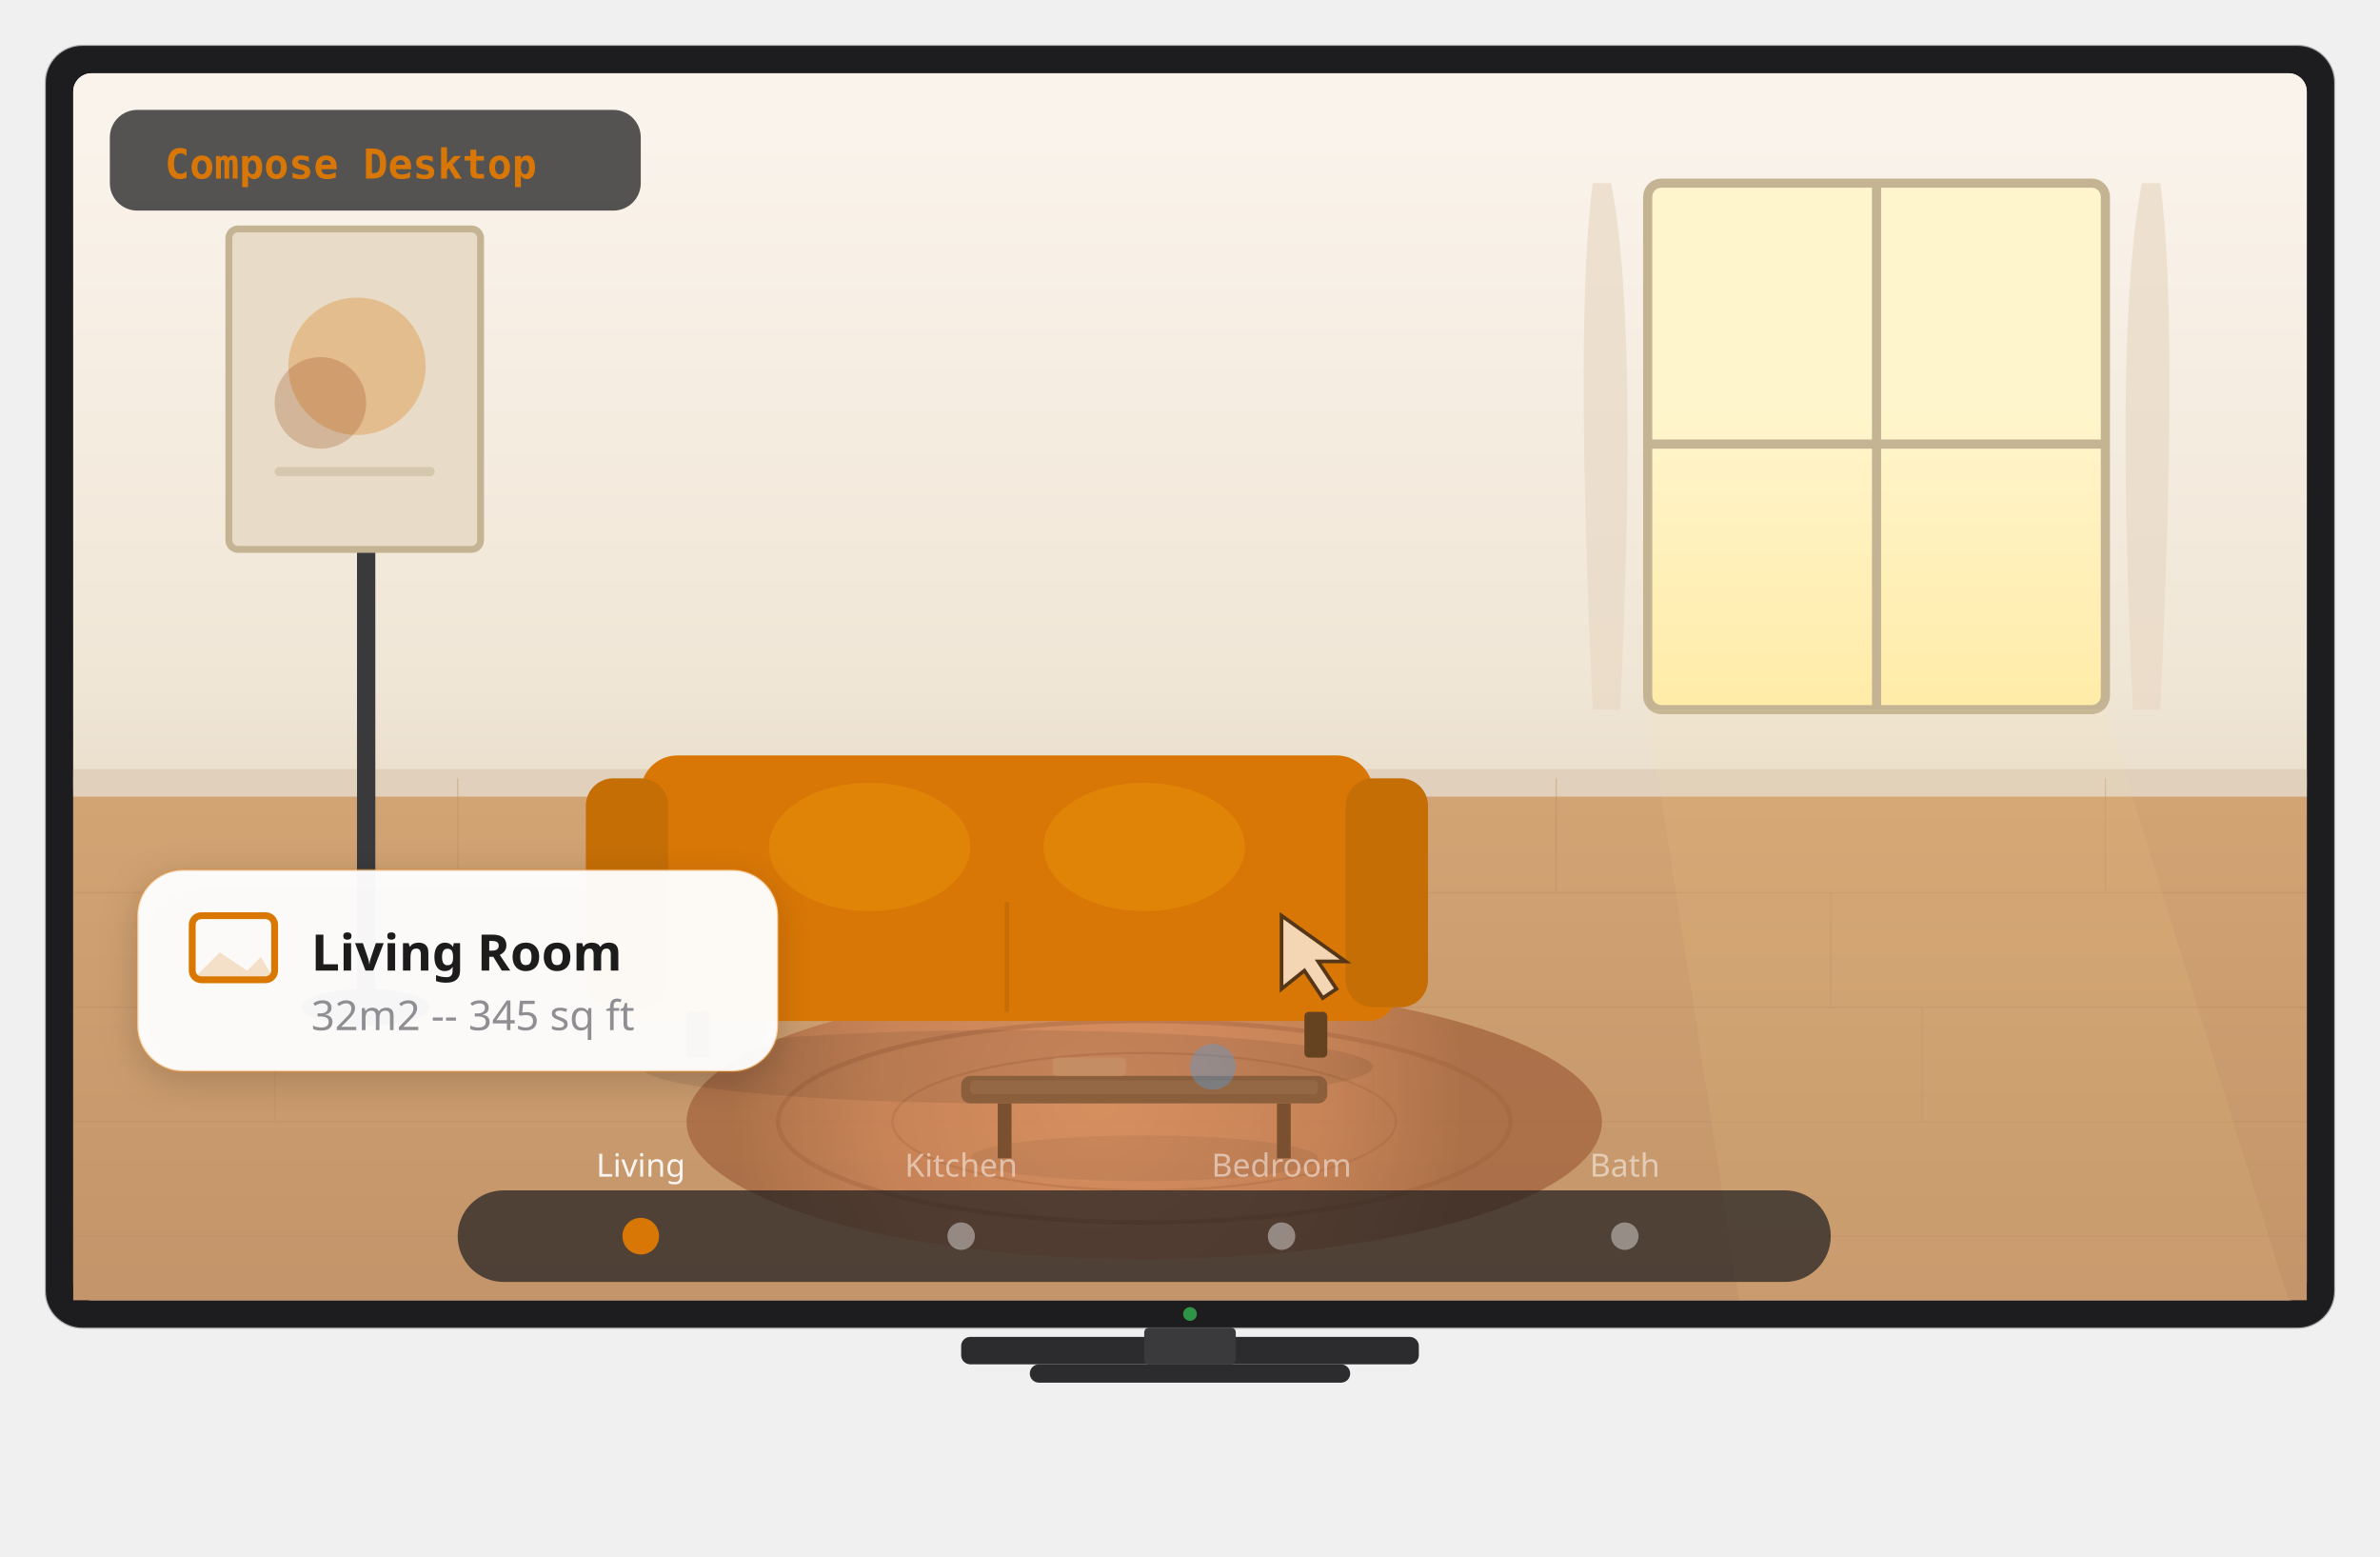
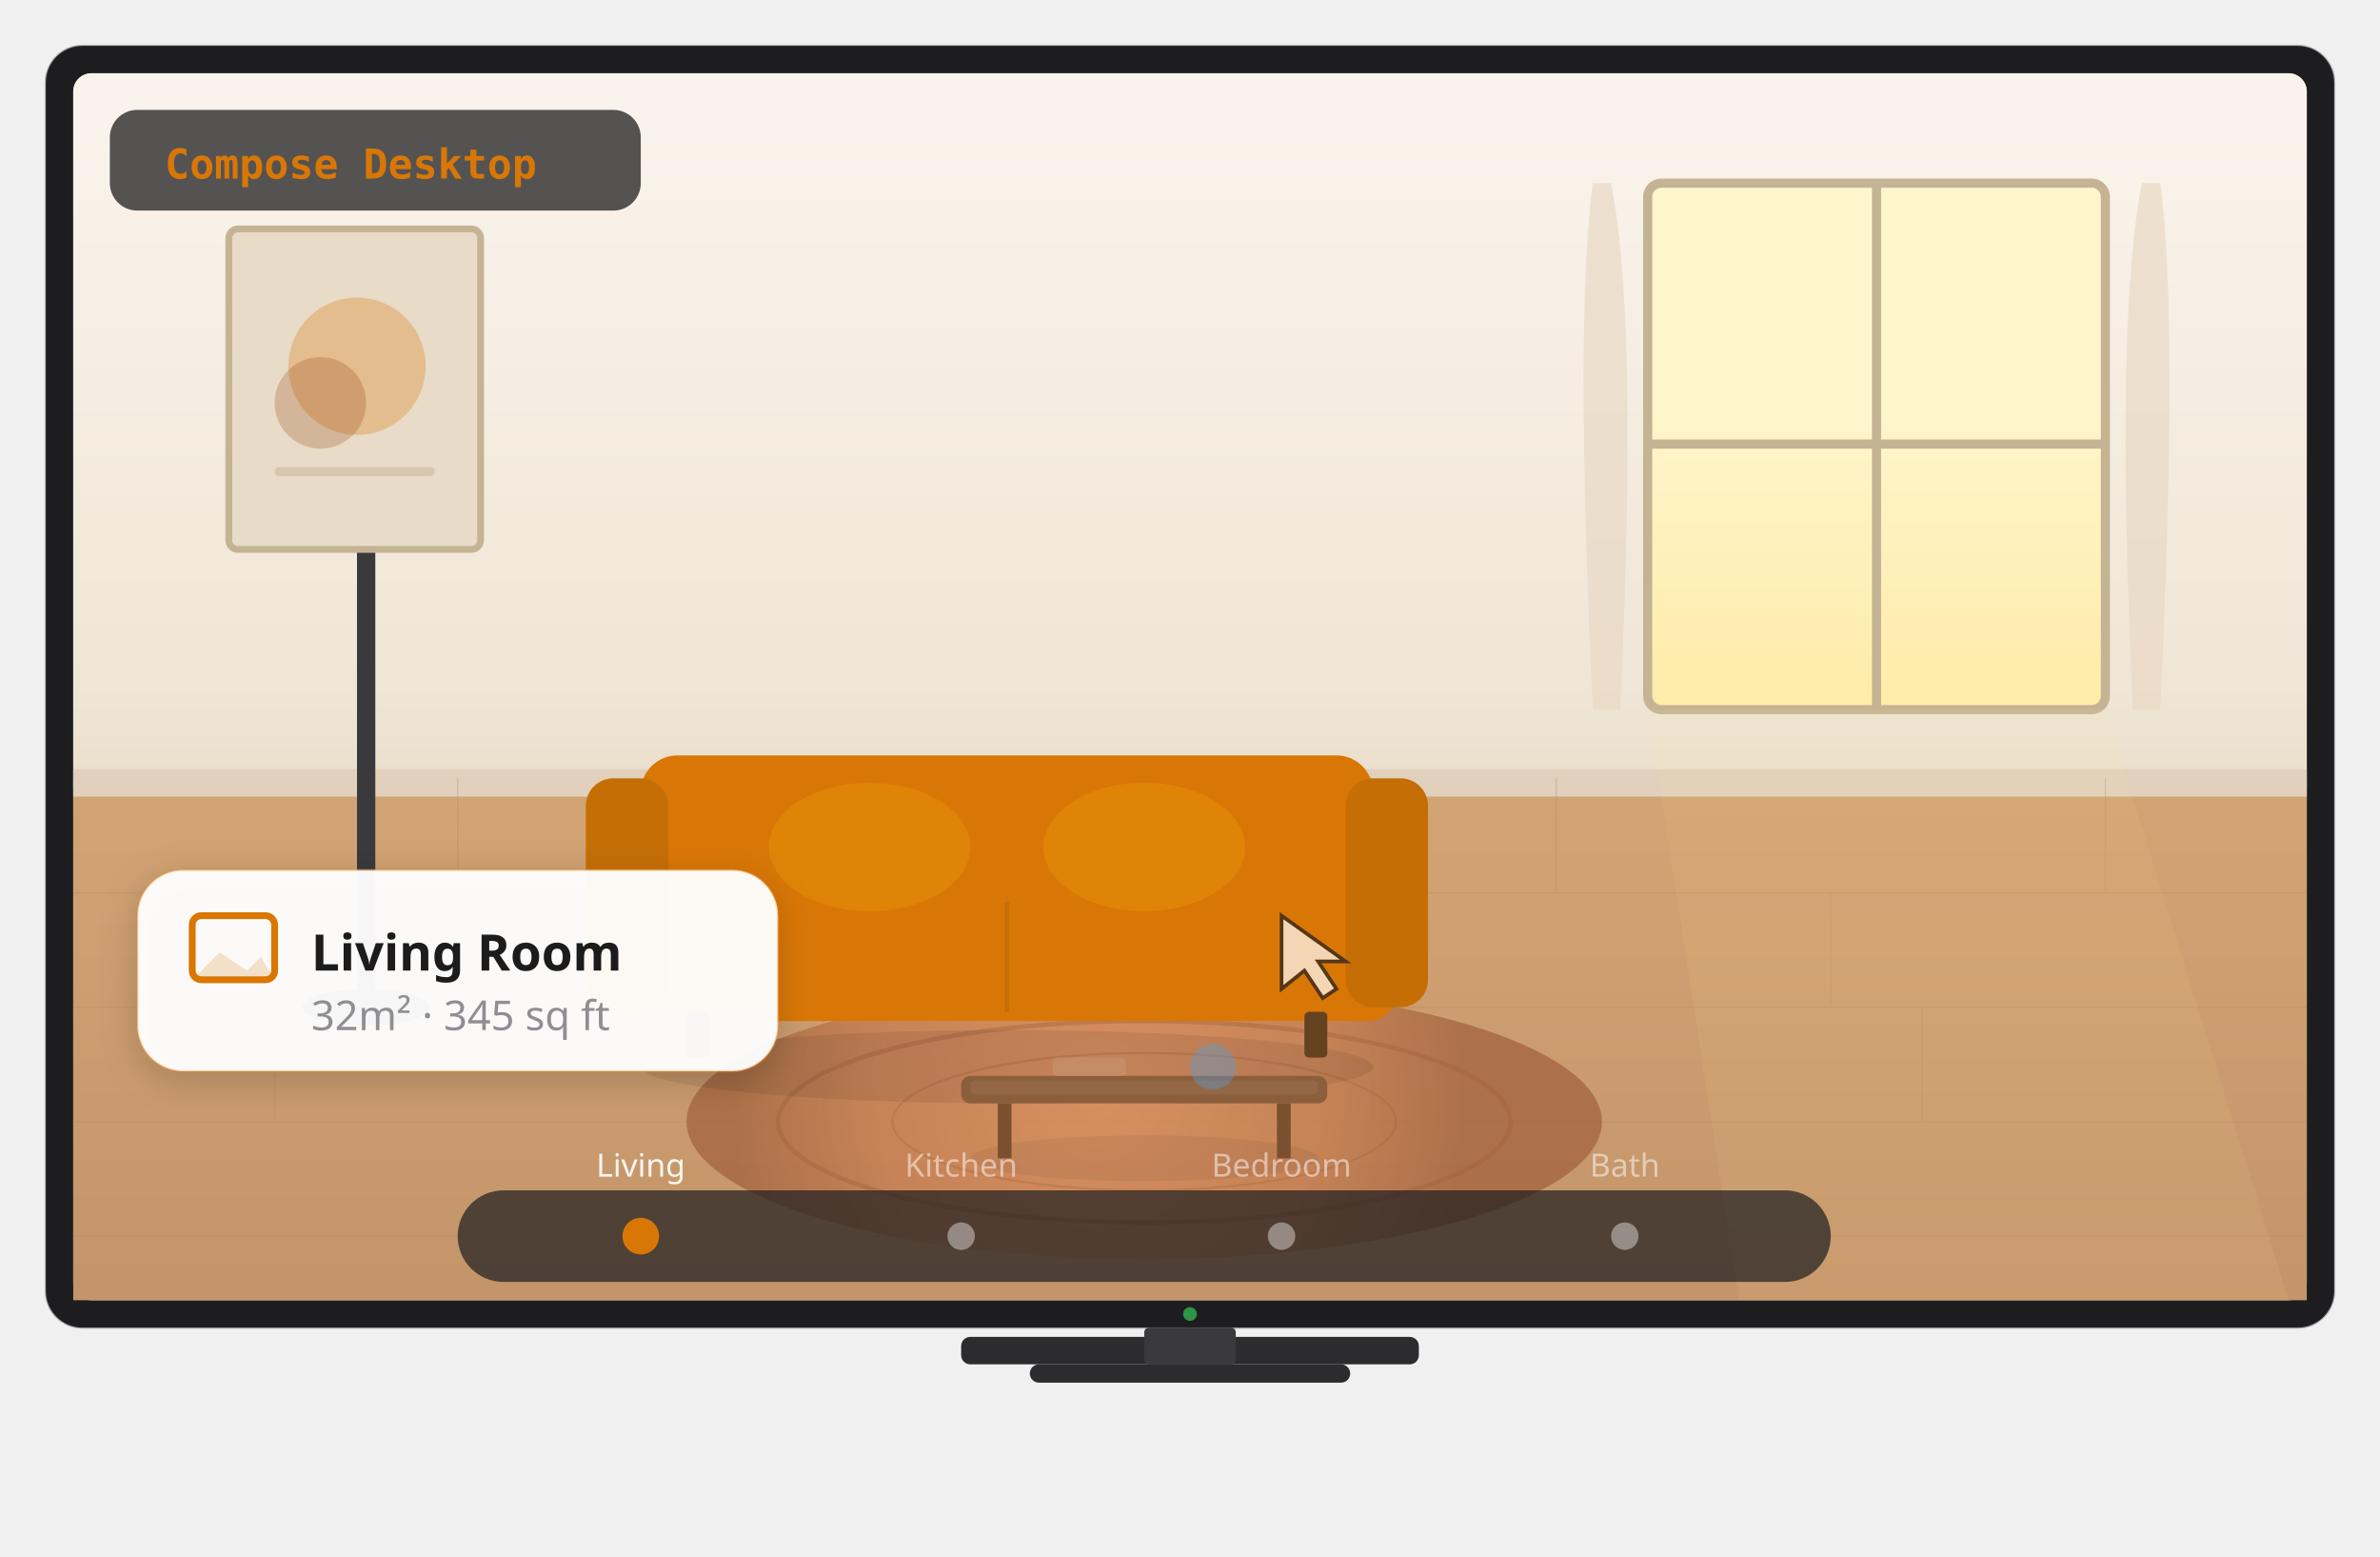
<svg xmlns="http://www.w3.org/2000/svg" viewBox="0 0 520 340" fill="none">
  <defs>
    <linearGradient id="tv-bg" x1="260" y1="30" x2="260" y2="280" gradientUnits="userSpaceOnUse">
      <stop offset="0%" stop-color="#FFF8F0" />
      <stop offset="100%" stop-color="#F5EDE0" />
    </linearGradient>
    <linearGradient id="tv-floor" x1="260" y1="160" x2="260" y2="280" gradientUnits="userSpaceOnUse">
      <stop offset="0%" stop-color="#D4A574" />
      <stop offset="100%" stop-color="#C4956A" />
    </linearGradient>
    <linearGradient id="tv-wall" x1="260" y1="30" x2="260" y2="180" gradientUnits="userSpaceOnUse">
      <stop offset="0%" stop-color="#FAF3EB" />
      <stop offset="80%" stop-color="#F0E6D6" />
      <stop offset="100%" stop-color="#E8DCC8" />
    </linearGradient>
    <linearGradient id="window-light" x1="380" y1="50" x2="380" y2="140" gradientUnits="userSpaceOnUse">
      <stop offset="0%" stop-color="#FFF5CC" />
      <stop offset="100%" stop-color="#FFE89A" />
    </linearGradient>
    <linearGradient id="sofa-fill" x1="160" y1="180" x2="160" y2="230" gradientUnits="userSpaceOnUse">
      <stop offset="0%" stop-color="#D97706" />
      <stop offset="100%" stop-color="#B45309" />
    </linearGradient>
    <radialGradient id="rug-fill" cx="240" cy="240" r="80" gradientUnits="userSpaceOnUse">
      <stop offset="0%" stop-color="#DC8A5A" />
      <stop offset="60%" stop-color="#C67A4E" />
      <stop offset="100%" stop-color="#A0603A" />
    </radialGradient>
    <filter id="tv-shadow" x="-10%" y="-10%" width="120%" height="120%">
      <feDropShadow dx="0" dy="2" stdDeviation="3" flood-color="#000" flood-opacity="0.15" />
    </filter>
    <filter id="tv-shadow-lg" x="-10%" y="-10%" width="120%" height="130%">
      <feDropShadow dx="0" dy="4" stdDeviation="6" flood-color="#000" flood-opacity="0.2" />
    </filter>
    <filter id="card-shadow" x="-20%" y="-20%" width="140%" height="140%">
      <feDropShadow dx="0" dy="2" stdDeviation="4" flood-color="#000" flood-opacity="0.18" />
    </filter>
    <radialGradient id="lamp-glow" cx="110" cy="110" r="60" gradientUnits="userSpaceOnUse">
      <stop offset="0%" stop-color="#FFF5CC" stop-opacity="0.5" />
      <stop offset="100%" stop-color="#FFF5CC" stop-opacity="0" />
    </radialGradient>
  </defs>
  <rect x="10" y="10" width="500" height="280" rx="8" fill="#1D1D1F" />
  <rect x="16" y="16" width="488" height="268" rx="4" fill="url(#tv-bg)" />
  <rect x="16" y="16" width="488" height="160" rx="4" fill="url(#tv-wall)" />
  <rect x="16" y="170" width="488" height="114" fill="url(#tv-floor)" />
  <rect x="16" y="168" width="488" height="6" fill="#E0D0BC" />
  <g stroke="#BA8A5E" stroke-width="0.3" opacity="0.35">
    <line x1="16" y1="195" x2="504" y2="195" />
    <line x1="16" y1="220" x2="504" y2="220" />
    <line x1="16" y1="245" x2="504" y2="245" />
    <line x1="16" y1="270" x2="504" y2="270" />
    <line x1="100" y1="170" x2="100" y2="195" />
    <line x1="220" y1="170" x2="220" y2="195" />
    <line x1="340" y1="170" x2="340" y2="195" />
    <line x1="460" y1="170" x2="460" y2="195" />
    <line x1="160" y1="195" x2="160" y2="220" />
    <line x1="280" y1="195" x2="280" y2="220" />
    <line x1="400" y1="195" x2="400" y2="220" />
    <line x1="60" y1="220" x2="60" y2="245" />
    <line x1="180" y1="220" x2="180" y2="245" />
    <line x1="300" y1="220" x2="300" y2="245" />
    <line x1="420" y1="220" x2="420" y2="245" />
  </g>
  <g transform="translate(360, 40)">
    <rect width="100" height="115" rx="3" fill="url(#window-light)" stroke="#C4B494" stroke-width="2" />
    <line x1="50" y1="0" x2="50" y2="115" stroke="#C4B494" stroke-width="2" />
    <line x1="0" y1="57" x2="100" y2="57" stroke="#C4B494" stroke-width="2" />
    <path d="M-8 0 Q-2 30 -6 115 L-12 115 Q-16 30 -12 0 Z" fill="#E8D8C4" opacity="0.7" />
    <path d="M108 0 Q102 30 106 115 L112 115 Q116 30 112 0 Z" fill="#E8D8C4" opacity="0.7" />
  </g>
  <g opacity="0.08">
    <polygon points="360,155 460,155 500,284 380,284" fill="#FFE89A" />
  </g>
  <ellipse cx="250" cy="245" rx="100" ry="30" fill="url(#rug-fill)" opacity="0.7" />
  <ellipse cx="250" cy="245" rx="80" ry="22" fill="none" stroke="#A0603A" stroke-width="1" opacity="0.4" />
  <ellipse cx="250" cy="245" rx="55" ry="15" fill="none" stroke="#A0603A" stroke-width="0.5" opacity="0.3" />
  <g transform="translate(80, 60)">
    <circle cx="0" cy="50" r="50" fill="url(#lamp-glow)" />
    <rect x="-2" y="30" width="4" height="130" fill="#3A3A3C" />
    <ellipse cx="0" cy="160" rx="14" ry="4" fill="#3A3A3C" />
    <path d="M-18 20 Q-20 30 -14 40 L14 40 Q20 30 18 20 Z" fill="#F5E6D0" stroke="#E0D0B8" stroke-width="0.5" />
    <circle cx="0" cy="35" r="5" fill="#FFF5CC" opacity="0.6" />
  </g>
  <g transform="translate(140, 175)">
    <ellipse cx="80" cy="58" rx="80" ry="8" fill="#000" opacity="0.08" />
    <rect x="0" y="-10" width="160" height="35" rx="8" fill="url(#sofa-fill)" />
    <rect x="-5" y="20" width="170" height="28" rx="6" fill="#D97706" />
    <line x1="80" y1="22" x2="80" y2="46" stroke="#C56E06" stroke-width="1" />
    <rect x="-12" y="-5" width="18" height="50" rx="6" fill="#C56E06" />
    <rect x="154" y="-5" width="18" height="50" rx="6" fill="#C56E06" />
    <ellipse cx="50" cy="10" rx="22" ry="14" fill="#E8920A" opacity="0.5" />
    <ellipse cx="110" cy="10" rx="22" ry="14" fill="#E8920A" opacity="0.5" />
    <rect x="10" y="46" width="5" height="10" rx="1" fill="#654321" />
    <rect x="145" y="46" width="5" height="10" rx="1" fill="#654321" />
  </g>
  <g transform="translate(210, 235)">
    <ellipse cx="40" cy="18" rx="38" ry="5" fill="#000" opacity="0.06" />
    <rect x="0" y="0" width="80" height="6" rx="2" fill="#8B5E3C" />
    <rect x="2" y="1" width="76" height="3" rx="1" fill="#A0714D" opacity="0.5" />
    <rect x="8" y="6" width="3" height="12" fill="#7A5030" />
    <rect x="69" y="6" width="3" height="12" fill="#7A5030" />
    <rect x="20" y="-4" width="16" height="4" rx="1" fill="#C4956A" opacity="0.6" />
    <circle cx="55" cy="-2" r="5" fill="#5B9BD5" opacity="0.4" />
  </g>
  <g transform="translate(50, 50)">
    <rect width="55" height="70" rx="2" fill="#E8DCC8" stroke="#C4B494" stroke-width="1.5" />
    <circle cx="28" cy="30" r="15" fill="#D97706" opacity="0.3" />
    <circle cx="20" cy="38" r="10" fill="#92400E" opacity="0.25" />
    <rect x="10" y="52" width="35" height="2" rx="1" fill="#C4B494" opacity="0.5" />
  </g>
  <g transform="translate(30, 190)" filter="url(#card-shadow)">
    <rect width="140" height="44" rx="10" fill="white" opacity="0.95" />
    <rect width="140" height="44" rx="10" fill="none" stroke="#D97706" stroke-width="0.5" opacity="0.3" />
    <g transform="translate(12, 10)">
      <rect width="18" height="14" rx="2" fill="none" stroke="#D97706" stroke-width="1.5" />
      <path d="M0 14 L6 8 L12 12 L15 9 L18 14" fill="#D97706" opacity="0.2" />
    </g>
    <text x="38" y="22" font-family="system-ui, sans-serif" font-size="11" font-weight="700" fill="#1D1D1F">Living Room</text>
-     <text x="38" y="35" font-family="system-ui, sans-serif" font-size="9" fill="#8E8E93">32m2 -- 345 sq ft</text>
+     <text x="38" y="35" font-family="system-ui, sans-serif" font-size="9" fill="#8E8E93">32m² · 345 sq ft</text>
  </g>
  <g transform="translate(100, 260)">
    <rect width="300" height="20" rx="10" fill="#1D1D1F" opacity="0.7" />
    <circle cx="40" cy="10" r="4" fill="#D97706" />
    <text x="40" y="10" font-family="system-ui, sans-serif" font-size="0" fill="transparent">.</text>
    <text x="40" y="-3" font-family="system-ui, sans-serif" font-size="7" fill="white" opacity="0.9" text-anchor="middle">Living</text>
    <circle cx="110" cy="10" r="3" fill="white" opacity="0.4" />
    <text x="110" y="-3" font-family="system-ui, sans-serif" font-size="7" fill="white" opacity="0.5" text-anchor="middle">Kitchen</text>
    <circle cx="180" cy="10" r="3" fill="white" opacity="0.4" />
    <text x="180" y="-3" font-family="system-ui, sans-serif" font-size="7" fill="white" opacity="0.5" text-anchor="middle">Bedroom</text>
    <circle cx="255" cy="10" r="3" fill="white" opacity="0.4" />
    <text x="255" y="-3" font-family="system-ui, sans-serif" font-size="7" fill="white" opacity="0.5" text-anchor="middle">Bath</text>
  </g>
  <g transform="translate(280, 200)" opacity="0.7">
    <path d="M0 0 L0 16 L5 12 L9 18 L12 16 L8 10 L14 10 Z" fill="white" stroke="#1D1D1F" stroke-width="0.8" />
  </g>
  <rect x="210" y="292" width="100" height="6" rx="2" fill="#2C2C2E" />
  <rect x="250" y="290" width="20" height="8" rx="1" fill="#3A3A3C" />
  <rect x="225" y="298" width="70" height="4" rx="2" fill="#2C2C2E" />
  <rect x="10" y="10" width="500" height="280" rx="8" fill="none" stroke="#3A3A3C" stroke-width="0.5" opacity="0.3" />
  <circle cx="260" cy="287" r="1.5" fill="#34C759" opacity="0.7" />
  <g transform="translate(24, 24)">
    <rect width="116" height="22" rx="6" fill="#1D1D1F" opacity="0.75" />
    <text x="12" y="15" font-family="system-ui, monospace" font-size="9" fill="#D97706" font-weight="600">Compose Desktop</text>
  </g>
</svg>
